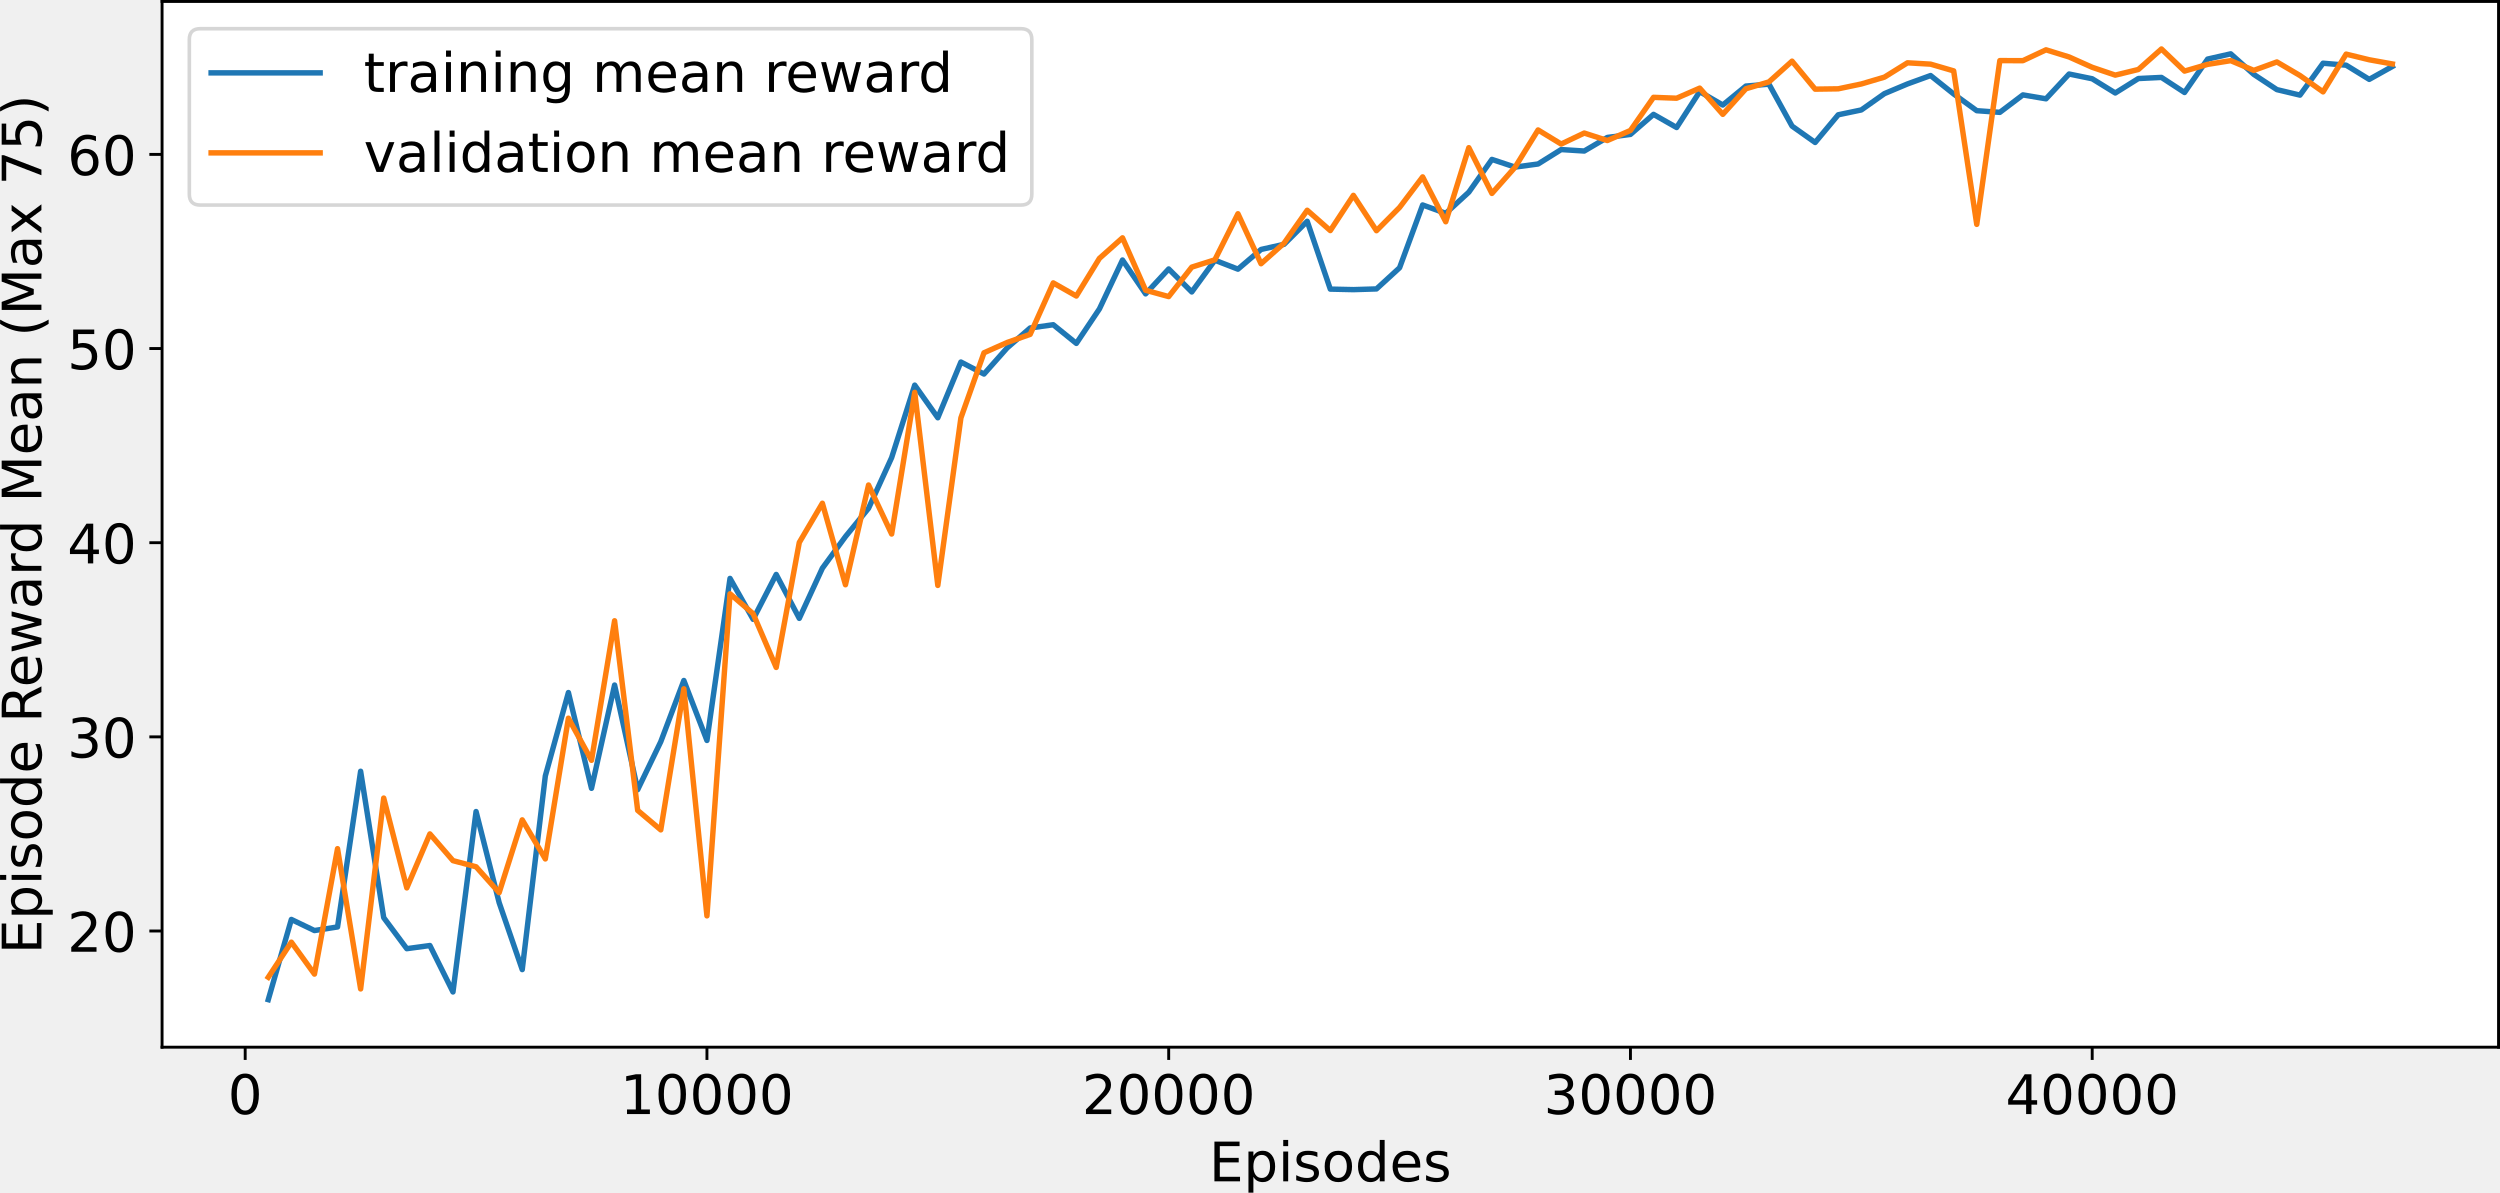
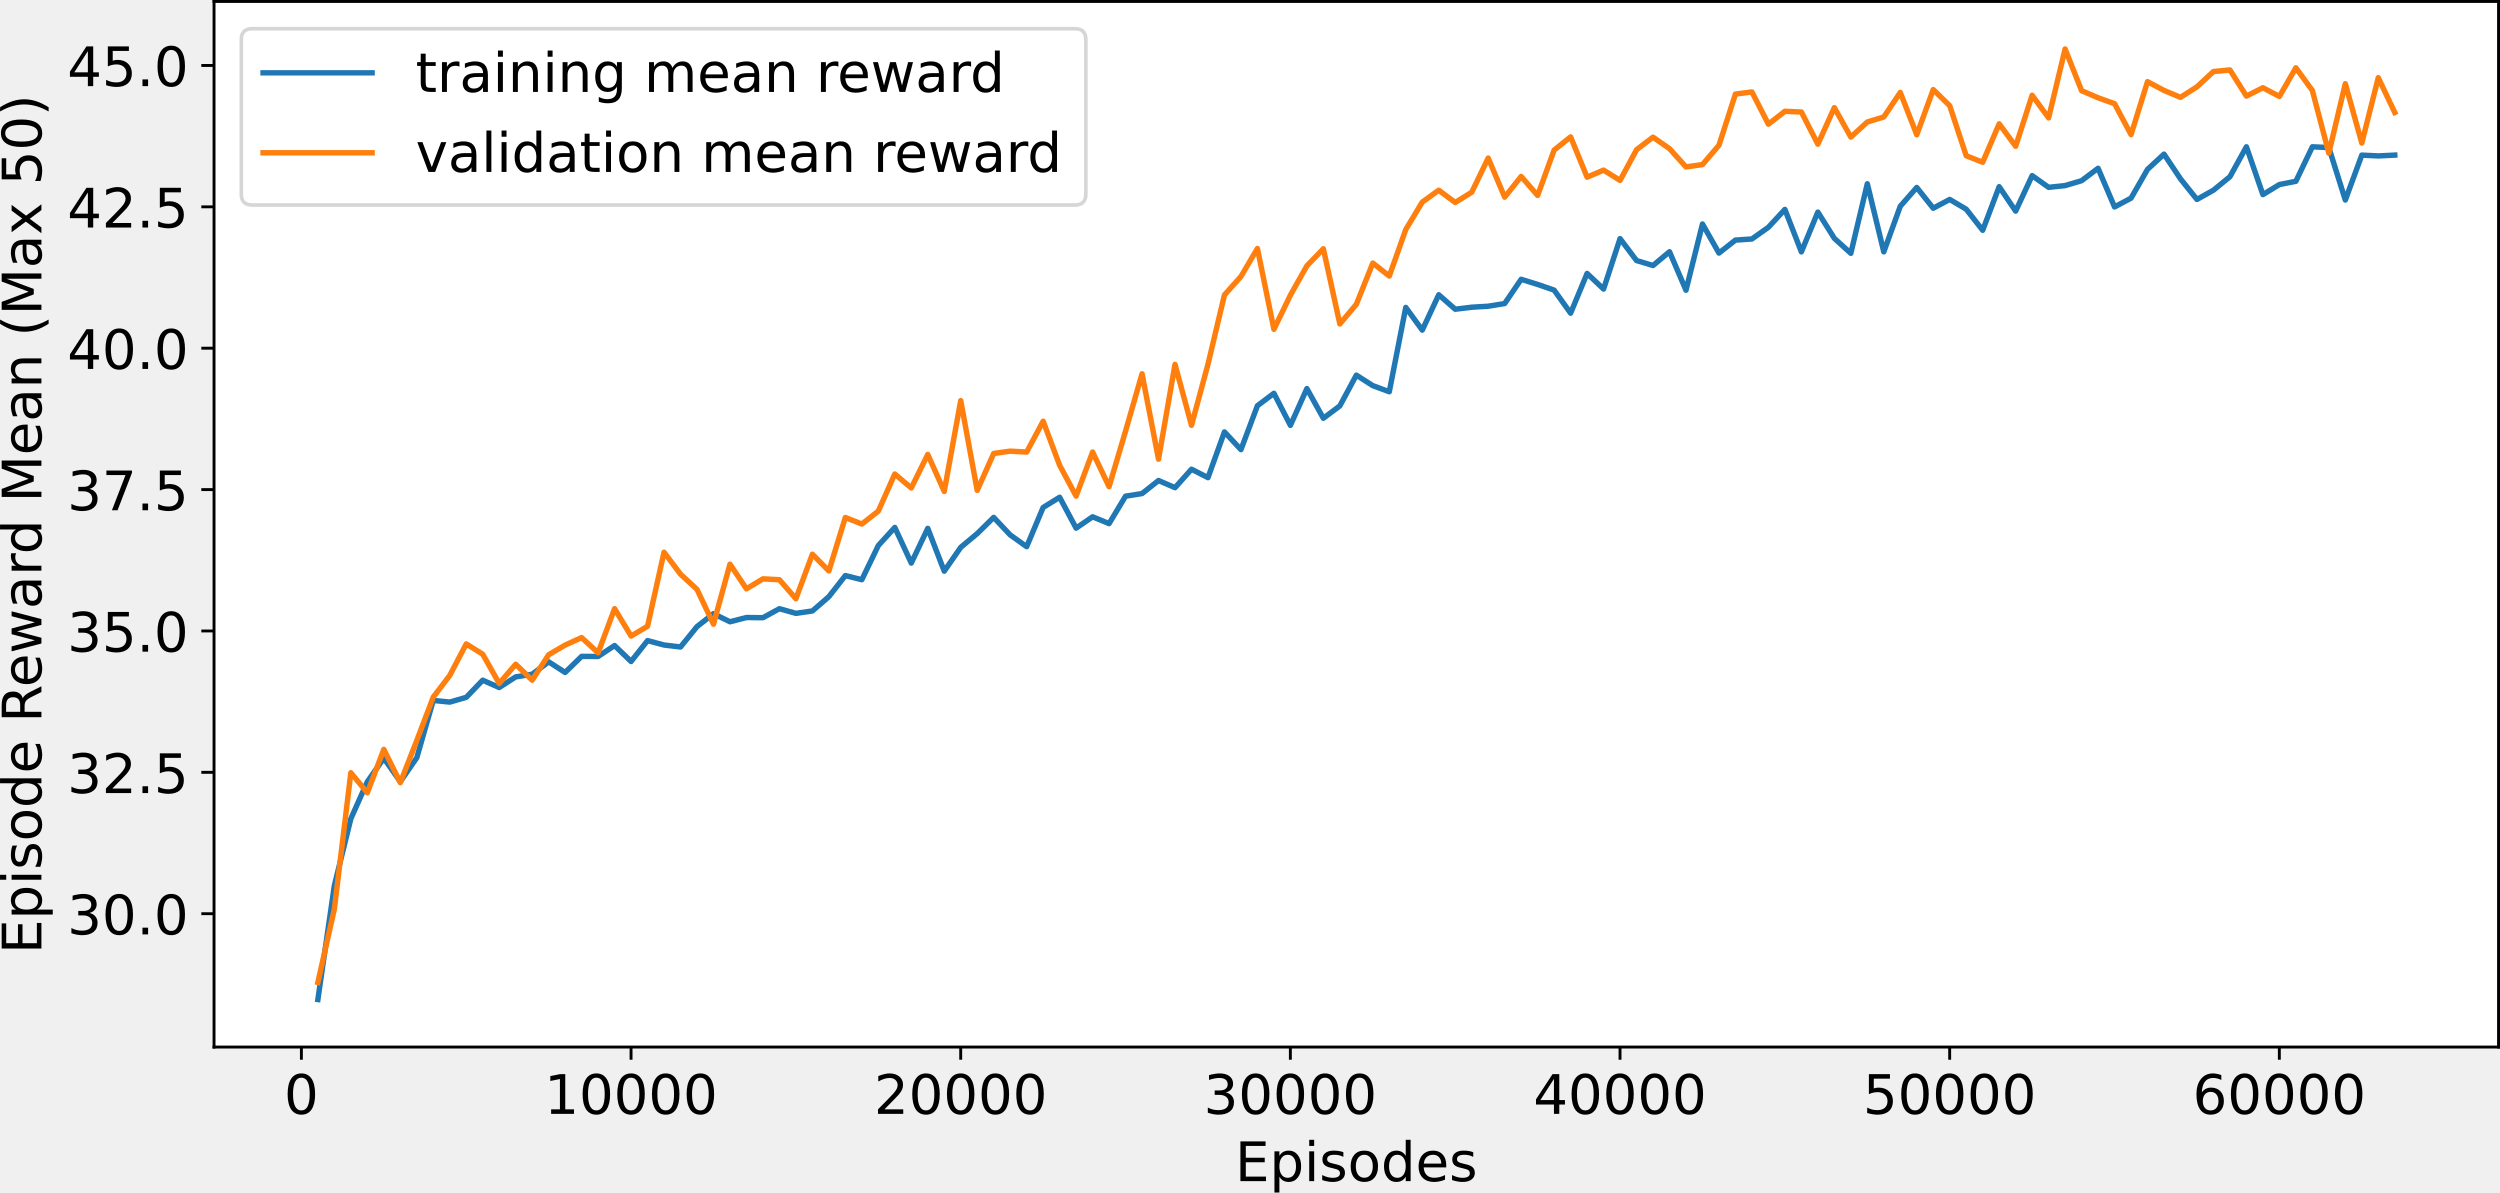
- <svg xmlns="http://www.w3.org/2000/svg" xmlns:xlink="http://www.w3.org/1999/xlink" width="688.034pt" height="328.235pt" viewBox="0 0 688.034 328.235" version="1.1">
+ <svg xmlns="http://www.w3.org/2000/svg" xmlns:xlink="http://www.w3.org/1999/xlink" height="328.235pt" version="1.1" viewBox="0 0 688.124 328.235" width="688.124pt">
  <defs id="defs1">
-     <style type="text/css" id="style1">*{stroke-linejoin: round; stroke-linecap: butt}</style>
+     <style type="text/css" id="style1">
+ *{stroke-linecap:butt;stroke-linejoin:round;}
+   </style>
  </defs>
-   <g id="figure_1" transform="translate(-16.16649,-15.8)">
+   <g id="figure_1" transform="translate(-16.07555,-15.8)">
    <g id="axes_1">
      <g id="patch_2">
-         <path d="M 60.77,304 H 703.8 V 16.2 H 60.77 Z" style="fill:#ffffff" id="path2" />
+         <path d="M 74.99,304 H 703.8 V 16.2 H 74.99 Z" style="fill:#ffffff" id="path2" />
      </g>
      <g id="matplotlib.axis_1">
        <g id="xtick_1">
          <g id="line2d_1">
            <defs id="defs2">
-               <path id="m30411c6ae2" d="M 0,0 V 3.5" style="stroke:#000000;stroke-width:0.8" />
+               <path d="M 0,0 V 3.5" id="m066cdc8857" style="stroke:#000000;stroke-width:0.8" />
            </defs>
            <g id="g2">
-               <use xlink:href="#m30411c6ae2" x="83.645" y="304" style="stroke:#000000;stroke-width:0.8" id="use2" />
+               <use style="stroke:#000000;stroke-width:0.8" x="99.035" xlink:href="#m066cdc8857" y="304" id="use2" />
            </g>
          </g>
          <g id="text_1">
-             <text style="font-style:normal;font-variant:normal;font-weight:normal;font-stretch:normal;font-size:15px;line-height:normal;font-family:'DejaVu Sans', 'Bitstream Vera Sans', 'Computer Modern Sans Serif', 'Lucida Grande', Verdana, Geneva, Lucid, Arial, Helvetica, 'Avant Garde', sans-serif;text-anchor:middle" x="83.645" y="322.398" id="text2">0</text>
+             <text style="font-style:normal;font-weight:normal;font-size:15px;font-family:'DejaVu Sans';text-anchor:middle" x="99.035" y="322.398" id="text2">0</text>
          </g>
        </g>
        <g id="xtick_2">
          <g id="line2d_2">
            <g id="g3">
-               <use xlink:href="#m30411c6ae2" x="210.726" y="304" style="stroke:#000000;stroke-width:0.8" id="use3" />
+               <use style="stroke:#000000;stroke-width:0.8" x="189.773" xlink:href="#m066cdc8857" y="304" id="use3" />
            </g>
          </g>
          <g id="text_2">
-             <text style="font-style:normal;font-variant:normal;font-weight:normal;font-stretch:normal;font-size:15px;line-height:normal;font-family:'DejaVu Sans', 'Bitstream Vera Sans', 'Computer Modern Sans Serif', 'Lucida Grande', Verdana, Geneva, Lucid, Arial, Helvetica, 'Avant Garde', sans-serif;text-anchor:middle" x="210.726" y="322.398" id="text3">10000</text>
+             <text style="font-style:normal;font-weight:normal;font-size:15px;font-family:'DejaVu Sans';text-anchor:middle" x="189.773" y="322.398" id="text3">10000</text>
          </g>
        </g>
        <g id="xtick_3">
          <g id="line2d_3">
            <g id="g4">
-               <use xlink:href="#m30411c6ae2" x="337.807" y="304" style="stroke:#000000;stroke-width:0.8" id="use4" />
+               <use style="stroke:#000000;stroke-width:0.8" x="280.51" xlink:href="#m066cdc8857" y="304" id="use4" />
            </g>
          </g>
          <g id="text_3">
-             <text style="font-style:normal;font-variant:normal;font-weight:normal;font-stretch:normal;font-size:15px;line-height:normal;font-family:'DejaVu Sans', 'Bitstream Vera Sans', 'Computer Modern Sans Serif', 'Lucida Grande', Verdana, Geneva, Lucid, Arial, Helvetica, 'Avant Garde', sans-serif;text-anchor:middle" x="337.807" y="322.398" id="text4">20000</text>
+             <text style="font-style:normal;font-weight:normal;font-size:15px;font-family:'DejaVu Sans';text-anchor:middle" x="280.51" y="322.398" id="text4">20000</text>
          </g>
        </g>
        <g id="xtick_4">
          <g id="line2d_4">
            <g id="g5">
-               <use xlink:href="#m30411c6ae2" x="464.888" y="304" style="stroke:#000000;stroke-width:0.8" id="use5" />
+               <use style="stroke:#000000;stroke-width:0.8" x="371.248" xlink:href="#m066cdc8857" y="304" id="use5" />
            </g>
          </g>
          <g id="text_4">
-             <text style="font-style:normal;font-variant:normal;font-weight:normal;font-stretch:normal;font-size:15px;line-height:normal;font-family:'DejaVu Sans', 'Bitstream Vera Sans', 'Computer Modern Sans Serif', 'Lucida Grande', Verdana, Geneva, Lucid, Arial, Helvetica, 'Avant Garde', sans-serif;text-anchor:middle" x="464.888" y="322.398" id="text5">30000</text>
+             <text style="font-style:normal;font-weight:normal;font-size:15px;font-family:'DejaVu Sans';text-anchor:middle" x="371.248" y="322.398" id="text5">30000</text>
          </g>
        </g>
        <g id="xtick_5">
          <g id="line2d_5">
            <g id="g6">
-               <use xlink:href="#m30411c6ae2" x="591.969" y="304" style="stroke:#000000;stroke-width:0.8" id="use6" />
+               <use style="stroke:#000000;stroke-width:0.8" x="461.985" xlink:href="#m066cdc8857" y="304" id="use6" />
            </g>
          </g>
          <g id="text_5">
-             <text style="font-style:normal;font-variant:normal;font-weight:normal;font-stretch:normal;font-size:15px;line-height:normal;font-family:'DejaVu Sans', 'Bitstream Vera Sans', 'Computer Modern Sans Serif', 'Lucida Grande', Verdana, Geneva, Lucid, Arial, Helvetica, 'Avant Garde', sans-serif;text-anchor:middle" x="591.969" y="322.398" id="text6">40000</text>
-           </g>
-         </g>
-         <g id="text_6">
-           <text style="font-style:normal;font-variant:normal;font-weight:normal;font-stretch:normal;font-size:15px;line-height:normal;font-family:'DejaVu Sans', 'Bitstream Vera Sans', 'Computer Modern Sans Serif', 'Lucida Grande', Verdana, Geneva, Lucid, Arial, Helvetica, 'Avant Garde', sans-serif;text-anchor:middle" x="382.285" y="340.915" id="text7">Episodes</text>
+             <text style="font-style:normal;font-weight:normal;font-size:15px;font-family:'DejaVu Sans';text-anchor:middle" x="461.985" y="322.398" id="text6">40000</text>
+           </g>
+         </g>
+         <g id="xtick_6">
+           <g id="line2d_6">
+             <g id="g7">
+               <use style="stroke:#000000;stroke-width:0.8" x="552.722" xlink:href="#m066cdc8857" y="304" id="use7" />
+             </g>
+           </g>
+           <g id="text_6">
+             <text style="font-style:normal;font-weight:normal;font-size:15px;font-family:'DejaVu Sans';text-anchor:middle" x="552.722" y="322.398" id="text7">50000</text>
+           </g>
+         </g>
+         <g id="xtick_7">
+           <g id="line2d_7">
+             <g id="g8">
+               <use style="stroke:#000000;stroke-width:0.8" x="643.46" xlink:href="#m066cdc8857" y="304" id="use8" />
+             </g>
+           </g>
+           <g id="text_7">
+             <text style="font-style:normal;font-weight:normal;font-size:15px;font-family:'DejaVu Sans';text-anchor:middle" x="643.46" y="322.398" id="text8">60000</text>
+           </g>
+         </g>
+         <g id="text_8">
+           <text style="font-style:normal;font-weight:normal;font-size:15px;font-family:'DejaVu Sans';text-anchor:middle" x="389.395" y="340.915" id="text9">Episodes</text>
        </g>
      </g>
      <g id="matplotlib.axis_2">
        <g id="ytick_1">
-           <g id="line2d_6">
-             <defs id="defs7">
-               <path id="m8872d99b4d" d="M 0,0 H -3.5" style="stroke:#000000;stroke-width:0.8" />
+           <g id="line2d_8">
+             <defs id="defs9">
+               <path d="M 0,0 H -3.5" id="m8b215b4112" style="stroke:#000000;stroke-width:0.8" />
            </defs>
-             <g id="g7">
-               <use xlink:href="#m8872d99b4d" x="60.77" y="272.025" style="stroke:#000000;stroke-width:0.8" id="use7" />
-             </g>
-           </g>
-           <g id="text_7">
-             <text style="font-style:normal;font-variant:normal;font-weight:normal;font-stretch:normal;font-size:15px;line-height:normal;font-family:'DejaVu Sans', 'Bitstream Vera Sans', 'Computer Modern Sans Serif', 'Lucida Grande', Verdana, Geneva, Lucid, Arial, Helvetica, 'Avant Garde', sans-serif;text-anchor:end" x="53.77" y="277.724" id="text8">20</text>
+             <g id="g9">
+               <use style="stroke:#000000;stroke-width:0.8" x="74.99" xlink:href="#m8b215b4112" y="267.297" id="use9" />
+             </g>
+           </g>
+           <g id="text_9">
+             <text style="font-style:normal;font-weight:normal;font-size:15px;font-family:'DejaVu Sans';text-anchor:end" x="67.99" y="272.996" id="text10">30.0</text>
          </g>
        </g>
        <g id="ytick_2">
-           <g id="line2d_7">
-             <g id="g8">
-               <use xlink:href="#m8872d99b4d" x="60.77" y="218.592" style="stroke:#000000;stroke-width:0.8" id="use8" />
-             </g>
-           </g>
-           <g id="text_8">
-             <text style="font-style:normal;font-variant:normal;font-weight:normal;font-stretch:normal;font-size:15px;line-height:normal;font-family:'DejaVu Sans', 'Bitstream Vera Sans', 'Computer Modern Sans Serif', 'Lucida Grande', Verdana, Geneva, Lucid, Arial, Helvetica, 'Avant Garde', sans-serif;text-anchor:end" x="53.77" y="224.291" id="text9">30</text>
-           </g>
-         </g>
-         <g id="ytick_3">
-           <g id="line2d_8">
-             <g id="g9">
-               <use xlink:href="#m8872d99b4d" x="60.77" y="165.158" style="stroke:#000000;stroke-width:0.8" id="use9" />
-             </g>
-           </g>
-           <g id="text_9">
-             <text style="font-style:normal;font-variant:normal;font-weight:normal;font-stretch:normal;font-size:15px;line-height:normal;font-family:'DejaVu Sans', 'Bitstream Vera Sans', 'Computer Modern Sans Serif', 'Lucida Grande', Verdana, Geneva, Lucid, Arial, Helvetica, 'Avant Garde', sans-serif;text-anchor:end" x="53.77" y="170.857" id="text10">40</text>
-           </g>
-         </g>
-         <g id="ytick_4">
          <g id="line2d_9">
            <g id="g10">
-               <use xlink:href="#m8872d99b4d" x="60.77" y="111.725" style="stroke:#000000;stroke-width:0.8" id="use10" />
+               <use style="stroke:#000000;stroke-width:0.8" x="74.99" xlink:href="#m8b215b4112" y="228.384" id="use10" />
            </g>
          </g>
          <g id="text_10">
-             <text style="font-style:normal;font-variant:normal;font-weight:normal;font-stretch:normal;font-size:15px;line-height:normal;font-family:'DejaVu Sans', 'Bitstream Vera Sans', 'Computer Modern Sans Serif', 'Lucida Grande', Verdana, Geneva, Lucid, Arial, Helvetica, 'Avant Garde', sans-serif;text-anchor:end" x="53.77" y="117.424" id="text11">50</text>
-           </g>
-         </g>
-         <g id="ytick_5">
+             <text style="font-style:normal;font-weight:normal;font-size:15px;font-family:'DejaVu Sans';text-anchor:end" x="67.99" y="234.083" id="text11">32.5</text>
+           </g>
+         </g>
+         <g id="ytick_3">
          <g id="line2d_10">
            <g id="g11">
-               <use xlink:href="#m8872d99b4d" x="60.77" y="58.291" style="stroke:#000000;stroke-width:0.8" id="use11" />
+               <use style="stroke:#000000;stroke-width:0.8" x="74.99" xlink:href="#m8b215b4112" y="189.47" id="use11" />
            </g>
          </g>
          <g id="text_11">
-             <text style="font-style:normal;font-variant:normal;font-weight:normal;font-stretch:normal;font-size:15px;line-height:normal;font-family:'DejaVu Sans', 'Bitstream Vera Sans', 'Computer Modern Sans Serif', 'Lucida Grande', Verdana, Geneva, Lucid, Arial, Helvetica, 'Avant Garde', sans-serif;text-anchor:end" x="53.77" y="63.99" id="text12">60</text>
-           </g>
-         </g>
-         <g id="text_12">
-           <text style="font-style:normal;font-variant:normal;font-weight:normal;font-stretch:normal;font-size:15px;line-height:normal;font-family:'DejaVu Sans', 'Bitstream Vera Sans', 'Computer Modern Sans Serif', 'Lucida Grande', Verdana, Geneva, Lucid, Arial, Helvetica, 'Avant Garde', sans-serif;text-anchor:middle" x="27.563" y="160.1" transform="rotate(-90,27.56297,160.1)" id="text13">Episode Reward Mean (Max 75)</text>
-         </g>
-       </g>
-       <g id="line2d_11">
-         <path d="m 89.999,290.918 6.354,-22.073 6.354,3.054 6.354,-0.989 6.354,-42.846 6.354,40.29 6.354,8.535 6.354,-0.867 6.354,12.777 6.354,-49.648 6.354,25.066 6.354,18.427 6.354,-53.3 6.354,-22.944 6.354,26.353 6.354,-28.418 6.354,28.794 6.354,-13.198 6.354,-16.846 6.354,16.493 6.354,-44.59 6.354,11.255 6.354,-12.344 6.354,12.082 6.354,-13.805 6.354,-8.697 6.354,-7.792 6.354,-13.938 6.354,-19.955 6.354,8.982 6.354,-15.339 6.354,3.303 6.354,-7.173 6.354,-5.509 6.354,-0.887 6.354,5.134 6.354,-9.489 6.354,-13.455 6.354,9.313 6.354,-6.853 6.354,6.324 6.354,-8.727 6.354,2.458 6.354,-5.419 6.354,-1.428 6.354,-6.328 6.354,18.666 6.354,0.144 6.354,-0.195 6.354,-5.818 6.354,-17.289 6.354,2.307 6.354,-5.831 6.354,-9.011 6.354,2.112 6.354,-0.855 6.354,-3.97 6.354,0.403 6.354,-3.736 6.354,-0.836 6.354,-5.516 6.354,3.617 6.354,-9.874 6.354,3.684 6.354,-5.215 6.354,-0.524 6.354,11.541 6.354,4.502 6.354,-7.618 6.354,-1.329 6.354,-4.487 6.354,-2.673 6.354,-2.31 6.354,5.07 6.354,4.603 6.354,0.459 6.354,-4.805 6.354,1.074 6.354,-6.821 6.354,1.305 6.354,3.915 6.354,-3.975 6.354,-0.309 6.354,4.146 6.354,-9.193 6.354,-1.443 6.354,5.661 6.354,4.188 6.354,1.511 6.354,-8.78 6.354,0.545 6.354,3.902 6.354,-3.547" clip-path="url(#p9de06d5218)" style="fill:none;stroke:#1f77b4;stroke-width:1.5;stroke-linecap:square" id="path13" />
-       </g>
-       <g id="line2d_12">
-         <path d="m 89.999,284.755 6.354,-9.654 6.354,8.78 6.354,-34.512 6.354,38.595 6.354,-52.52 6.354,24.712 6.354,-14.847 6.354,7.352 6.354,1.688 6.354,7.118 6.354,-20.024 6.354,10.745 6.354,-38.729 6.354,11.587 6.354,-38.4 6.354,52.181 6.354,5.364 6.354,-38.82 6.354,62.484 6.354,-88.632 6.354,5.477 6.354,14.782 6.354,-34.385 6.354,-10.795 6.354,22.426 6.354,-27.446 6.354,13.484 6.354,-38.984 6.354,53.13 6.354,-46.102 6.354,-17.921 6.354,-2.825 6.354,-2.245 6.354,-14.159 6.354,3.608 6.354,-10.364 6.354,-5.648 6.354,14.419 6.354,1.748 6.354,-8.108 6.354,-2.012 6.354,-12.673 6.354,13.751 6.354,-5.679 6.354,-9.033 6.354,5.586 6.354,-9.689 6.354,9.722 6.354,-6.397 6.354,-8.404 6.354,12.343 6.354,-20.384 6.354,12.581 6.354,-7.184 6.354,-10.276 6.354,3.873 6.354,-3.023 6.354,2.057 6.354,-2.774 6.354,-9.111 6.354,0.241 6.354,-2.774 6.354,7.21 6.354,-7.037 6.354,-1.89 6.354,-5.706 6.354,7.704 6.354,-0.094 6.354,-1.333 6.354,-1.878 6.354,-3.946 6.354,0.369 6.354,1.853 6.354,42.234 6.354,-45.062 6.354,0.016 6.354,-2.984 6.354,1.964 6.354,2.844 6.354,2.157 6.354,-1.554 6.354,-5.642 6.354,6.085 6.354,-1.849 6.354,-1.024 6.354,2.677 6.354,-2.322 6.354,3.735 6.354,4.499 6.354,-10.385 6.354,1.554 6.354,1.148" clip-path="url(#p9de06d5218)" style="fill:none;stroke:#ff7f0e;stroke-width:1.5;stroke-linecap:square" id="path14" />
+             <text style="font-style:normal;font-weight:normal;font-size:15px;font-family:'DejaVu Sans';text-anchor:end" x="67.99" y="195.169" id="text12">35.0</text>
+           </g>
+         </g>
+         <g id="ytick_4">
+           <g id="line2d_11">
+             <g id="g12">
+               <use style="stroke:#000000;stroke-width:0.8" x="74.99" xlink:href="#m8b215b4112" y="150.557" id="use12" />
+             </g>
+           </g>
+           <g id="text_12">
+             <text style="font-style:normal;font-weight:normal;font-size:15px;font-family:'DejaVu Sans';text-anchor:end" x="67.99" y="156.255" id="text13">37.5</text>
+           </g>
+         </g>
+         <g id="ytick_5">
+           <g id="line2d_12">
+             <g id="g13">
+               <use style="stroke:#000000;stroke-width:0.8" x="74.99" xlink:href="#m8b215b4112" y="111.643" id="use13" />
+             </g>
+           </g>
+           <g id="text_13">
+             <text style="font-style:normal;font-weight:normal;font-size:15px;font-family:'DejaVu Sans';text-anchor:end" x="67.99" y="117.342" id="text14">40.0</text>
+           </g>
+         </g>
+         <g id="ytick_6">
+           <g id="line2d_13">
+             <g id="g14">
+               <use style="stroke:#000000;stroke-width:0.8" x="74.99" xlink:href="#m8b215b4112" y="72.729" id="use14" />
+             </g>
+           </g>
+           <g id="text_14">
+             <text style="font-style:normal;font-weight:normal;font-size:15px;font-family:'DejaVu Sans';text-anchor:end" x="67.99" y="78.428" id="text15">42.5</text>
+           </g>
+         </g>
+         <g id="ytick_7">
+           <g id="line2d_14">
+             <g id="g15">
+               <use style="stroke:#000000;stroke-width:0.8" x="74.99" xlink:href="#m8b215b4112" y="33.816" id="use15" />
+             </g>
+           </g>
+           <g id="text_15">
+             <text style="font-style:normal;font-weight:normal;font-size:15px;font-family:'DejaVu Sans';text-anchor:end" x="67.99" y="39.515" id="text16">45.0</text>
+           </g>
+         </g>
+         <g id="text_16">
+           <text style="font-style:normal;font-weight:normal;font-size:15px;font-family:'DejaVu Sans';text-anchor:middle" transform="rotate(-90,27.47203,160.1)" x="27.472" y="160.1" id="text17">Episode Reward Mean (Max 50)</text>
+         </g>
+       </g>
+       <g id="line2d_15">
+         <path clip-path="url(#p2ed396fece)" d="m 103.572,290.918 4.537,-31.362 4.537,-18.412 4.537,-10.172 4.537,-6.472 4.537,6.451 4.537,-6.585 4.537,-15.775 4.537,0.46 4.537,-1.309 4.537,-4.716 4.537,2.015 4.537,-2.925 4.537,-0.734 4.537,-3.417 4.537,2.927 4.537,-4.426 4.537,0.027 4.537,-3.004 4.537,4.383 4.537,-5.745 4.537,1.212 4.537,0.544 4.537,-5.616 4.537,-3.546 4.537,2.22 4.537,-1.168 4.537,0.051 4.537,-2.476 4.537,1.278 4.537,-0.66 4.537,-3.935 4.537,-5.803 4.537,1.136 4.537,-9.403 4.537,-4.982 4.537,9.806 4.537,-9.553 4.537,11.781 4.537,-6.556 4.537,-3.791 4.537,-4.452 4.537,4.82 4.537,3.231 4.537,-10.787 4.537,-2.802 4.537,8.495 4.537,-3.124 4.537,1.875 4.537,-7.552 4.537,-0.714 4.537,-3.596 4.537,1.971 4.537,-5.079 4.537,2.316 4.537,-12.577 4.537,4.867 4.537,-12.083 4.537,-3.418 4.537,8.82 4.537,-10.114 4.537,8.161 4.537,-3.403 4.537,-8.462 4.537,2.891 4.537,1.678 4.537,-23.207 4.537,6.244 4.537,-9.728 4.537,3.976 4.537,-0.554 4.537,-0.271 4.537,-0.743 4.537,-6.666 4.537,1.408 4.537,1.569 4.537,6.35 4.537,-10.936 4.537,4.293 4.537,-13.885 4.537,6.037 4.537,1.364 4.537,-3.786 4.537,10.59 4.537,-18.227 4.537,8.001 4.537,-3.572 4.537,-0.307 4.537,-3.224 4.537,-4.909 4.537,11.681 4.537,-10.945 4.537,7.222 4.537,4.119 4.537,-19.137 4.537,18.735 4.537,-12.547 4.537,-5.169 4.537,5.707 4.537,-2.41 4.537,2.679 4.537,5.805 4.537,-11.995 4.537,6.714 4.537,-9.762 4.537,3.221 4.537,-0.475 4.537,-1.352 4.537,-3.413 4.537,10.634 4.537,-2.414 4.537,-7.924 4.537,-4.194 4.537,6.803 4.537,5.669 4.537,-2.549 4.537,-3.706 4.537,-8.232 4.537,13.155 4.537,-2.766 4.537,-0.898 4.537,-9.492 4.537,0.206 4.537,14.441 4.537,-12.358 4.537,0.223 4.537,-0.226" style="fill:none;stroke:#1f77b4;stroke-width:1.5;stroke-linecap:square" id="path17" />
+       </g>
+       <g id="line2d_16">
+         <path clip-path="url(#p2ed396fece)" d="m 103.572,286.203 4.537,-20.192 4.537,-37.518 4.537,5.514 4.537,-11.938 4.537,9.163 4.537,-11.617 4.537,-11.937 4.537,-5.959 4.537,-8.675 4.537,2.821 4.537,8.066 4.537,-5.298 4.537,4.386 4.537,-6.996 4.537,-2.665 4.537,-2.057 4.537,4.187 4.537,-12.146 4.537,7.533 4.537,-2.702 4.537,-20.372 4.537,6.039 4.537,4.19 4.537,9.577 4.537,-16.514 4.537,6.783 4.537,-2.75 4.537,0.245 4.537,5.233 4.537,-12.259 4.537,4.606 4.537,-14.709 4.537,1.799 4.537,-3.554 4.537,-10.213 4.537,3.84 4.537,-9.226 4.537,10.177 4.537,-24.998 4.537,24.709 4.537,-10.16 4.537,-0.635 4.537,0.246 4.537,-8.484 4.537,12.121 4.537,8.488 4.537,-12.126 4.537,9.534 4.537,-15.298 4.537,-15.771 4.537,23.502 4.537,-26.091 4.537,16.756 4.537,-16.786 4.537,-19.098 4.537,-5.066 4.537,-7.712 4.537,22.242 4.537,-9.383 4.537,-8.074 4.537,-4.707 4.537,20.688 4.537,-5.395 4.537,-11.349 4.537,3.562 4.537,-12.8 4.537,-7.549 4.537,-3.273 4.537,3.376 4.537,-2.815 4.537,-9.407 4.537,10.754 4.537,-5.698 4.537,5.229 4.537,-12.485 4.537,-3.626 4.537,11.075 4.537,-1.938 4.537,2.83 4.537,-8.442 4.537,-3.455 4.537,3.163 4.537,5.025 4.537,-0.648 4.537,-5.319 4.537,-14.082 4.537,-0.585 4.537,8.873 4.537,-3.546 4.537,0.193 4.537,8.856 4.537,-10.059 4.537,8.111 4.537,-4.157 4.537,-1.383 4.537,-6.757 4.537,11.66 4.537,-12.443 4.537,4.438 4.537,13.766 4.537,1.798 4.537,-10.566 4.537,6.16 4.537,-14.029 4.537,6.221 4.537,-18.963 4.537,11.471 4.537,1.959 4.537,1.627 4.537,8.513 4.537,-14.573 4.537,2.406 4.537,1.911 4.537,-2.904 4.537,-4.197 4.537,-0.447 4.537,7.205 4.537,-2.306 4.537,2.394 4.537,-7.882 4.537,6.254 4.537,17.242 4.537,-19.108 4.537,16.323 4.537,-17.988 4.537,9.587" style="fill:none;stroke:#ff7f0e;stroke-width:1.5;stroke-linecap:square" id="path18" />
      </g>
      <g id="patch_3">
-         <path d="M 60.77,304 V 16.2" style="fill:none;stroke:#000000;stroke-width:0.8;stroke-linecap:square;stroke-linejoin:miter" id="path15" />
+         <path d="M 74.99,304 V 16.2" style="fill:none;stroke:#000000;stroke-width:0.8;stroke-linecap:square;stroke-linejoin:miter" id="path19" />
      </g>
      <g id="patch_4">
-         <path d="M 703.8,304 V 16.2" style="fill:none;stroke:#000000;stroke-width:0.8;stroke-linecap:square;stroke-linejoin:miter" id="path16" />
+         <path d="M 703.8,304 V 16.2" style="fill:none;stroke:#000000;stroke-width:0.8;stroke-linecap:square;stroke-linejoin:miter" id="path20" />
      </g>
      <g id="patch_5">
-         <path d="M 60.77,304 H 703.8" style="fill:none;stroke:#000000;stroke-width:0.8;stroke-linecap:square;stroke-linejoin:miter" id="path17" />
+         <path d="M 74.99,304 H 703.8" style="fill:none;stroke:#000000;stroke-width:0.8;stroke-linecap:square;stroke-linejoin:miter" id="path21" />
      </g>
      <g id="patch_6">
-         <path d="M 60.77,16.2 H 703.8" style="fill:none;stroke:#000000;stroke-width:0.8;stroke-linecap:square;stroke-linejoin:miter" id="path18" />
+         <path d="M 74.99,16.2 H 703.8" style="fill:none;stroke:#000000;stroke-width:0.8;stroke-linecap:square;stroke-linejoin:miter" id="path22" />
      </g>
      <g id="legend_1">
        <g id="patch_7">
-           <path d="m 71.27,72.234 h 225.87 q 3,0 3,-3 V 26.7 q 0,-3 -3,-3 H 71.27 q -3,0 -3,3 v 42.534 q 0,3 3,3 z" style="opacity:0.8;fill:#ffffff;stroke:#cccccc;stroke-linejoin:miter" id="path19" />
-         </g>
-         <g id="line2d_13">
-           <path d="m 74.27,35.848 h 15 15" style="fill:none;stroke:#1f77b4;stroke-width:1.5;stroke-linecap:square" id="path20" />
-         </g>
-         <g id="text_13">
-           <text style="font-style:normal;font-variant:normal;font-weight:normal;font-stretch:normal;font-size:15px;line-height:normal;font-family:'DejaVu Sans', 'Bitstream Vera Sans', 'Computer Modern Sans Serif', 'Lucida Grande', Verdana, Geneva, Lucid, Arial, Helvetica, 'Avant Garde', sans-serif;text-anchor:start" x="116.27" y="41.098" id="text20">training mean reward</text>
-         </g>
-         <g id="line2d_14">
-           <path d="m 74.27,57.865 h 15 15" style="fill:none;stroke:#ff7f0e;stroke-width:1.5;stroke-linecap:square" id="path21" />
-         </g>
-         <g id="text_14">
-           <text style="font-style:normal;font-variant:normal;font-weight:normal;font-stretch:normal;font-size:15px;line-height:normal;font-family:'DejaVu Sans', 'Bitstream Vera Sans', 'Computer Modern Sans Serif', 'Lucida Grande', Verdana, Geneva, Lucid, Arial, Helvetica, 'Avant Garde', sans-serif;text-anchor:start" x="116.27" y="63.115" id="text21">validation mean reward</text>
+           <path d="m 85.49,72.234 h 226.463 q 3,0 3,-3 V 26.7 q 0,-3 -3,-3 H 85.49 q -3,0 -3,3 v 42.534 q 0,3 3,3 z" style="opacity:0.8;fill:#ffffff;stroke:#cccccc;stroke-linejoin:miter" id="path23" />
+         </g>
+         <g id="line2d_17">
+           <path d="m 88.49,35.848 h 30" style="fill:none;stroke:#1f77b4;stroke-width:1.5;stroke-linecap:square" id="path24" />
+         </g>
+         <g id="line2d_18" />
+         <g id="text_17">
+           <text style="font-style:normal;font-weight:normal;font-size:15px;font-family:'DejaVu Sans';text-anchor:start" x="130.49" y="41.098" id="text24">training mean reward</text>
+         </g>
+         <g id="line2d_19">
+           <path d="m 88.49,57.865 h 30" style="fill:none;stroke:#ff7f0e;stroke-width:1.5;stroke-linecap:square" id="path25" />
+         </g>
+         <g id="line2d_20" />
+         <g id="text_18">
+           <text style="font-style:normal;font-weight:normal;font-size:15px;font-family:'DejaVu Sans';text-anchor:start" x="130.49" y="63.115" id="text25">validation mean reward</text>
        </g>
      </g>
    </g>
  </g>
-   <defs id="defs21">
-     <clipPath id="p9de06d5218">
-       <rect x="60.77" y="16.2" width="643.03" height="287.8" id="rect21" />
+   <defs id="defs25">
+     <clipPath id="p2ed396fece">
+       <rect height="287.8" width="628.81" x="74.99" y="16.2" id="rect25" />
    </clipPath>
  </defs>
</svg>
